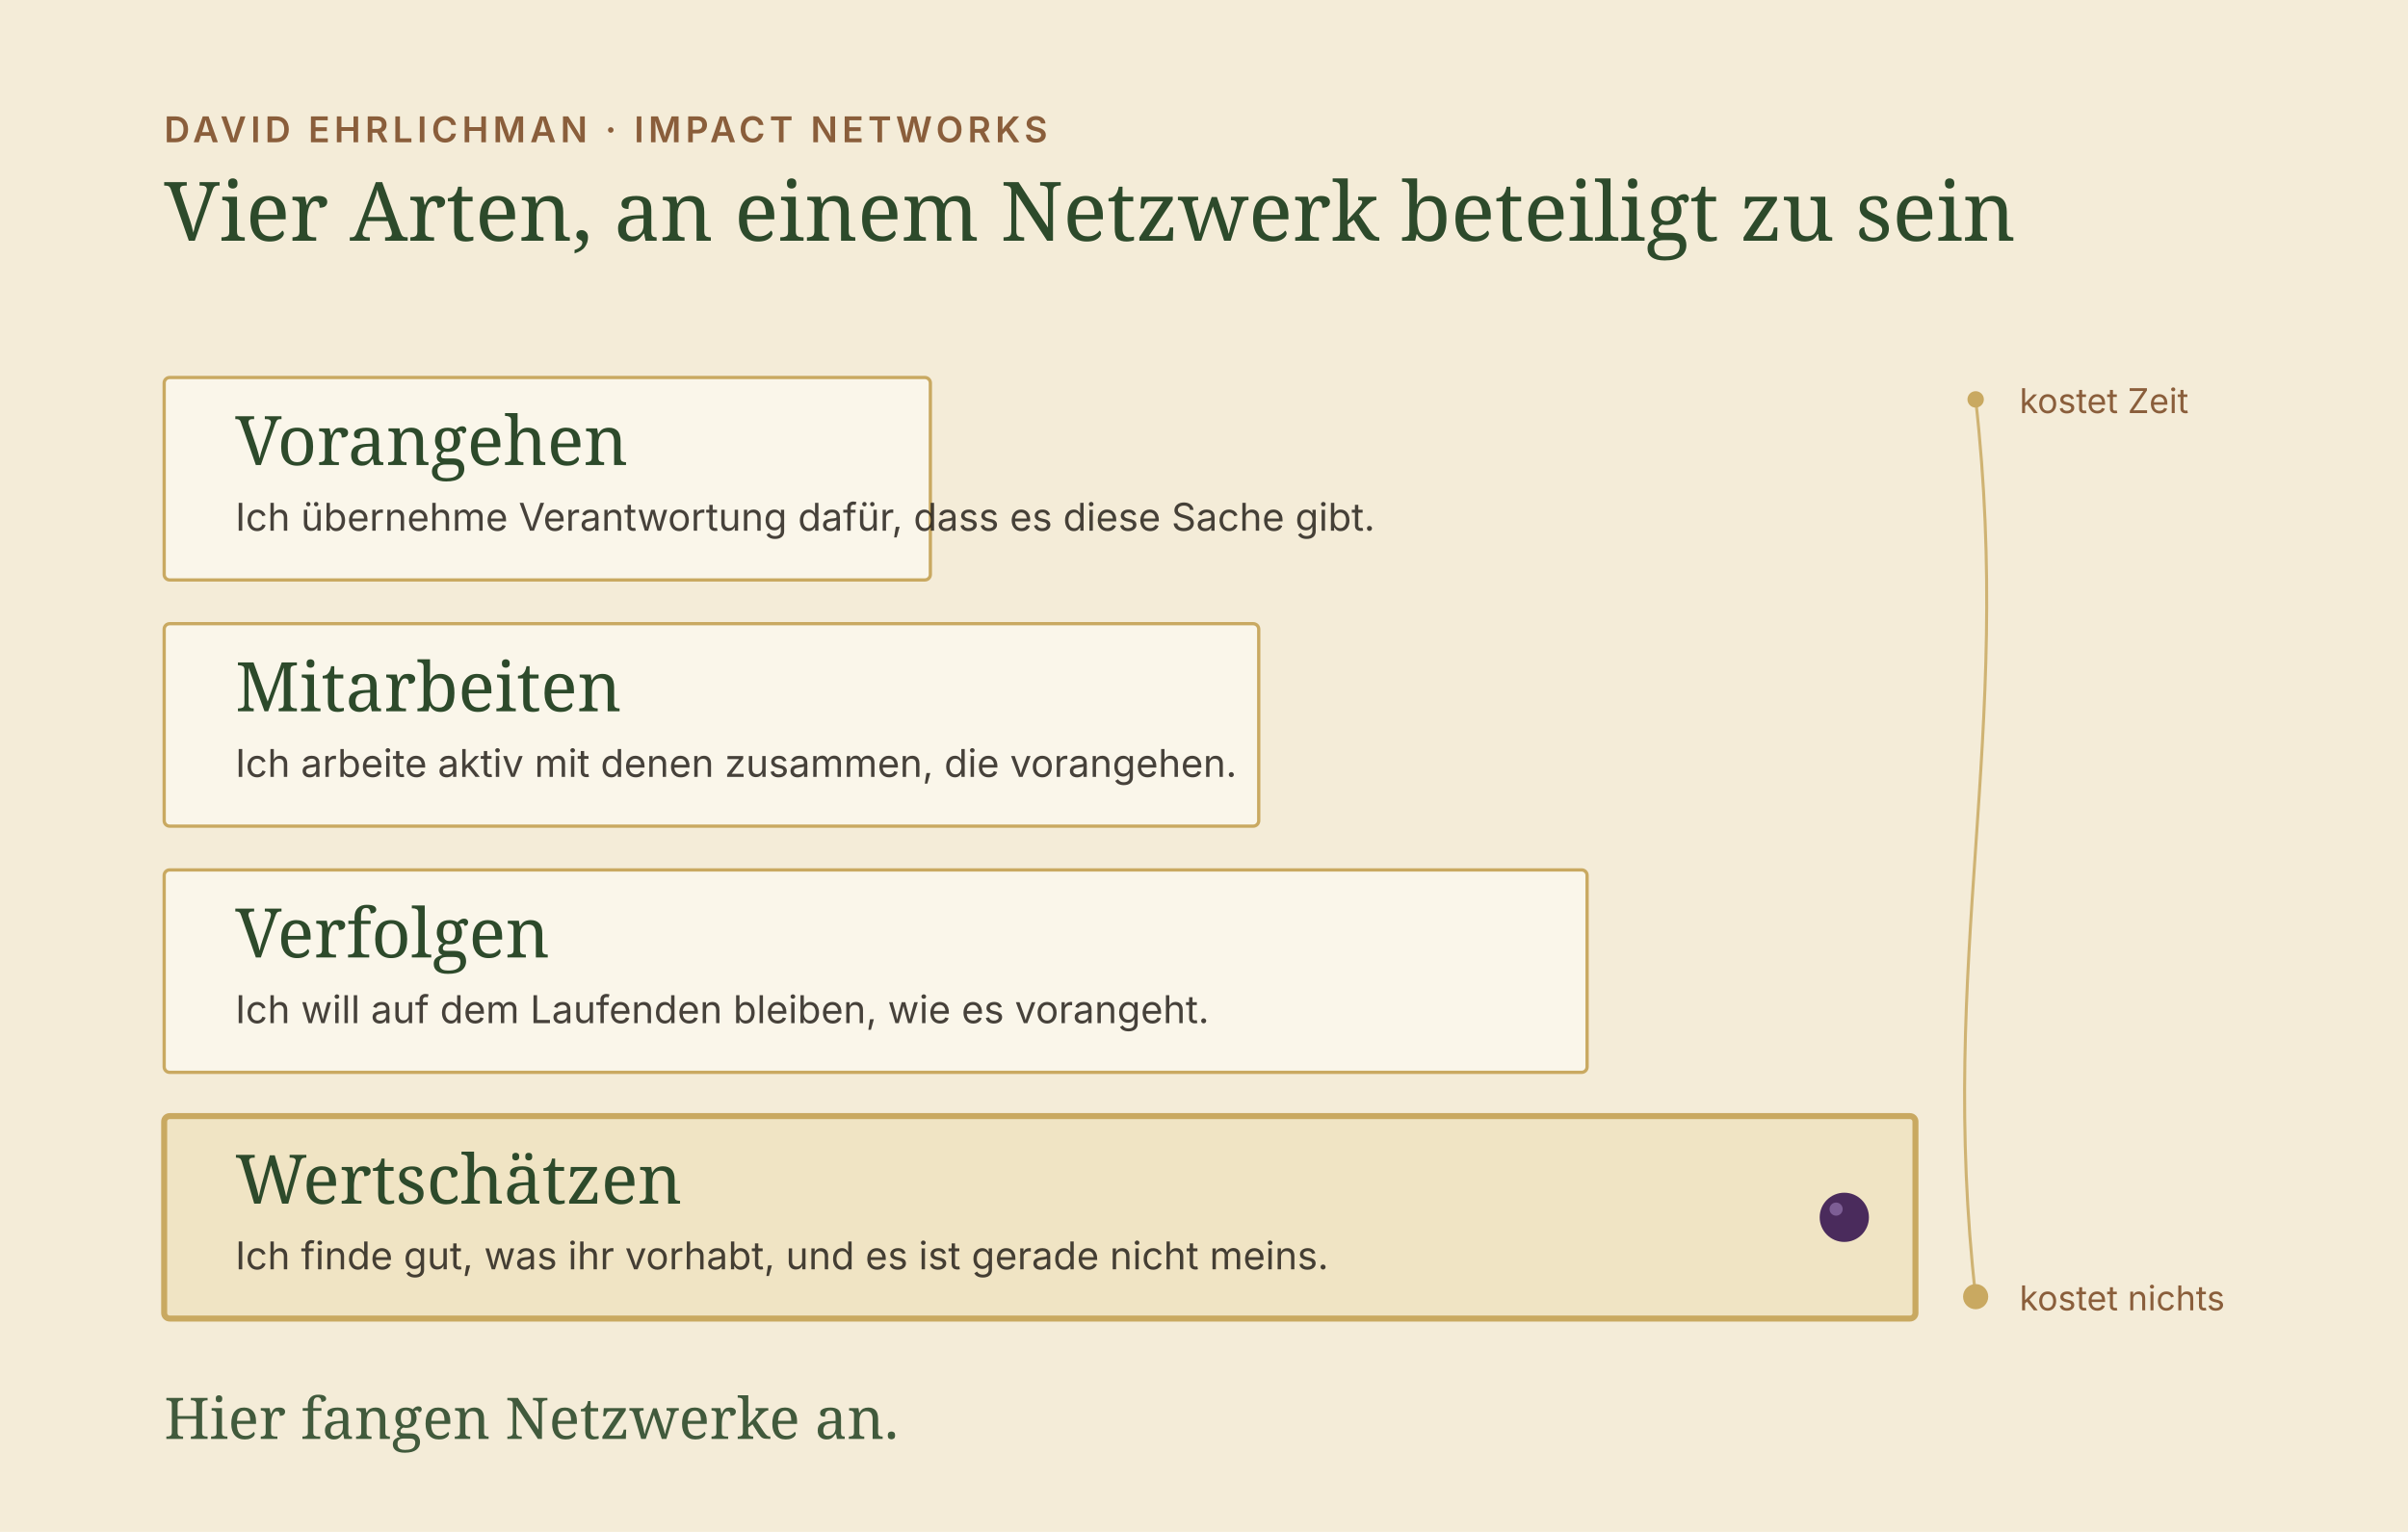
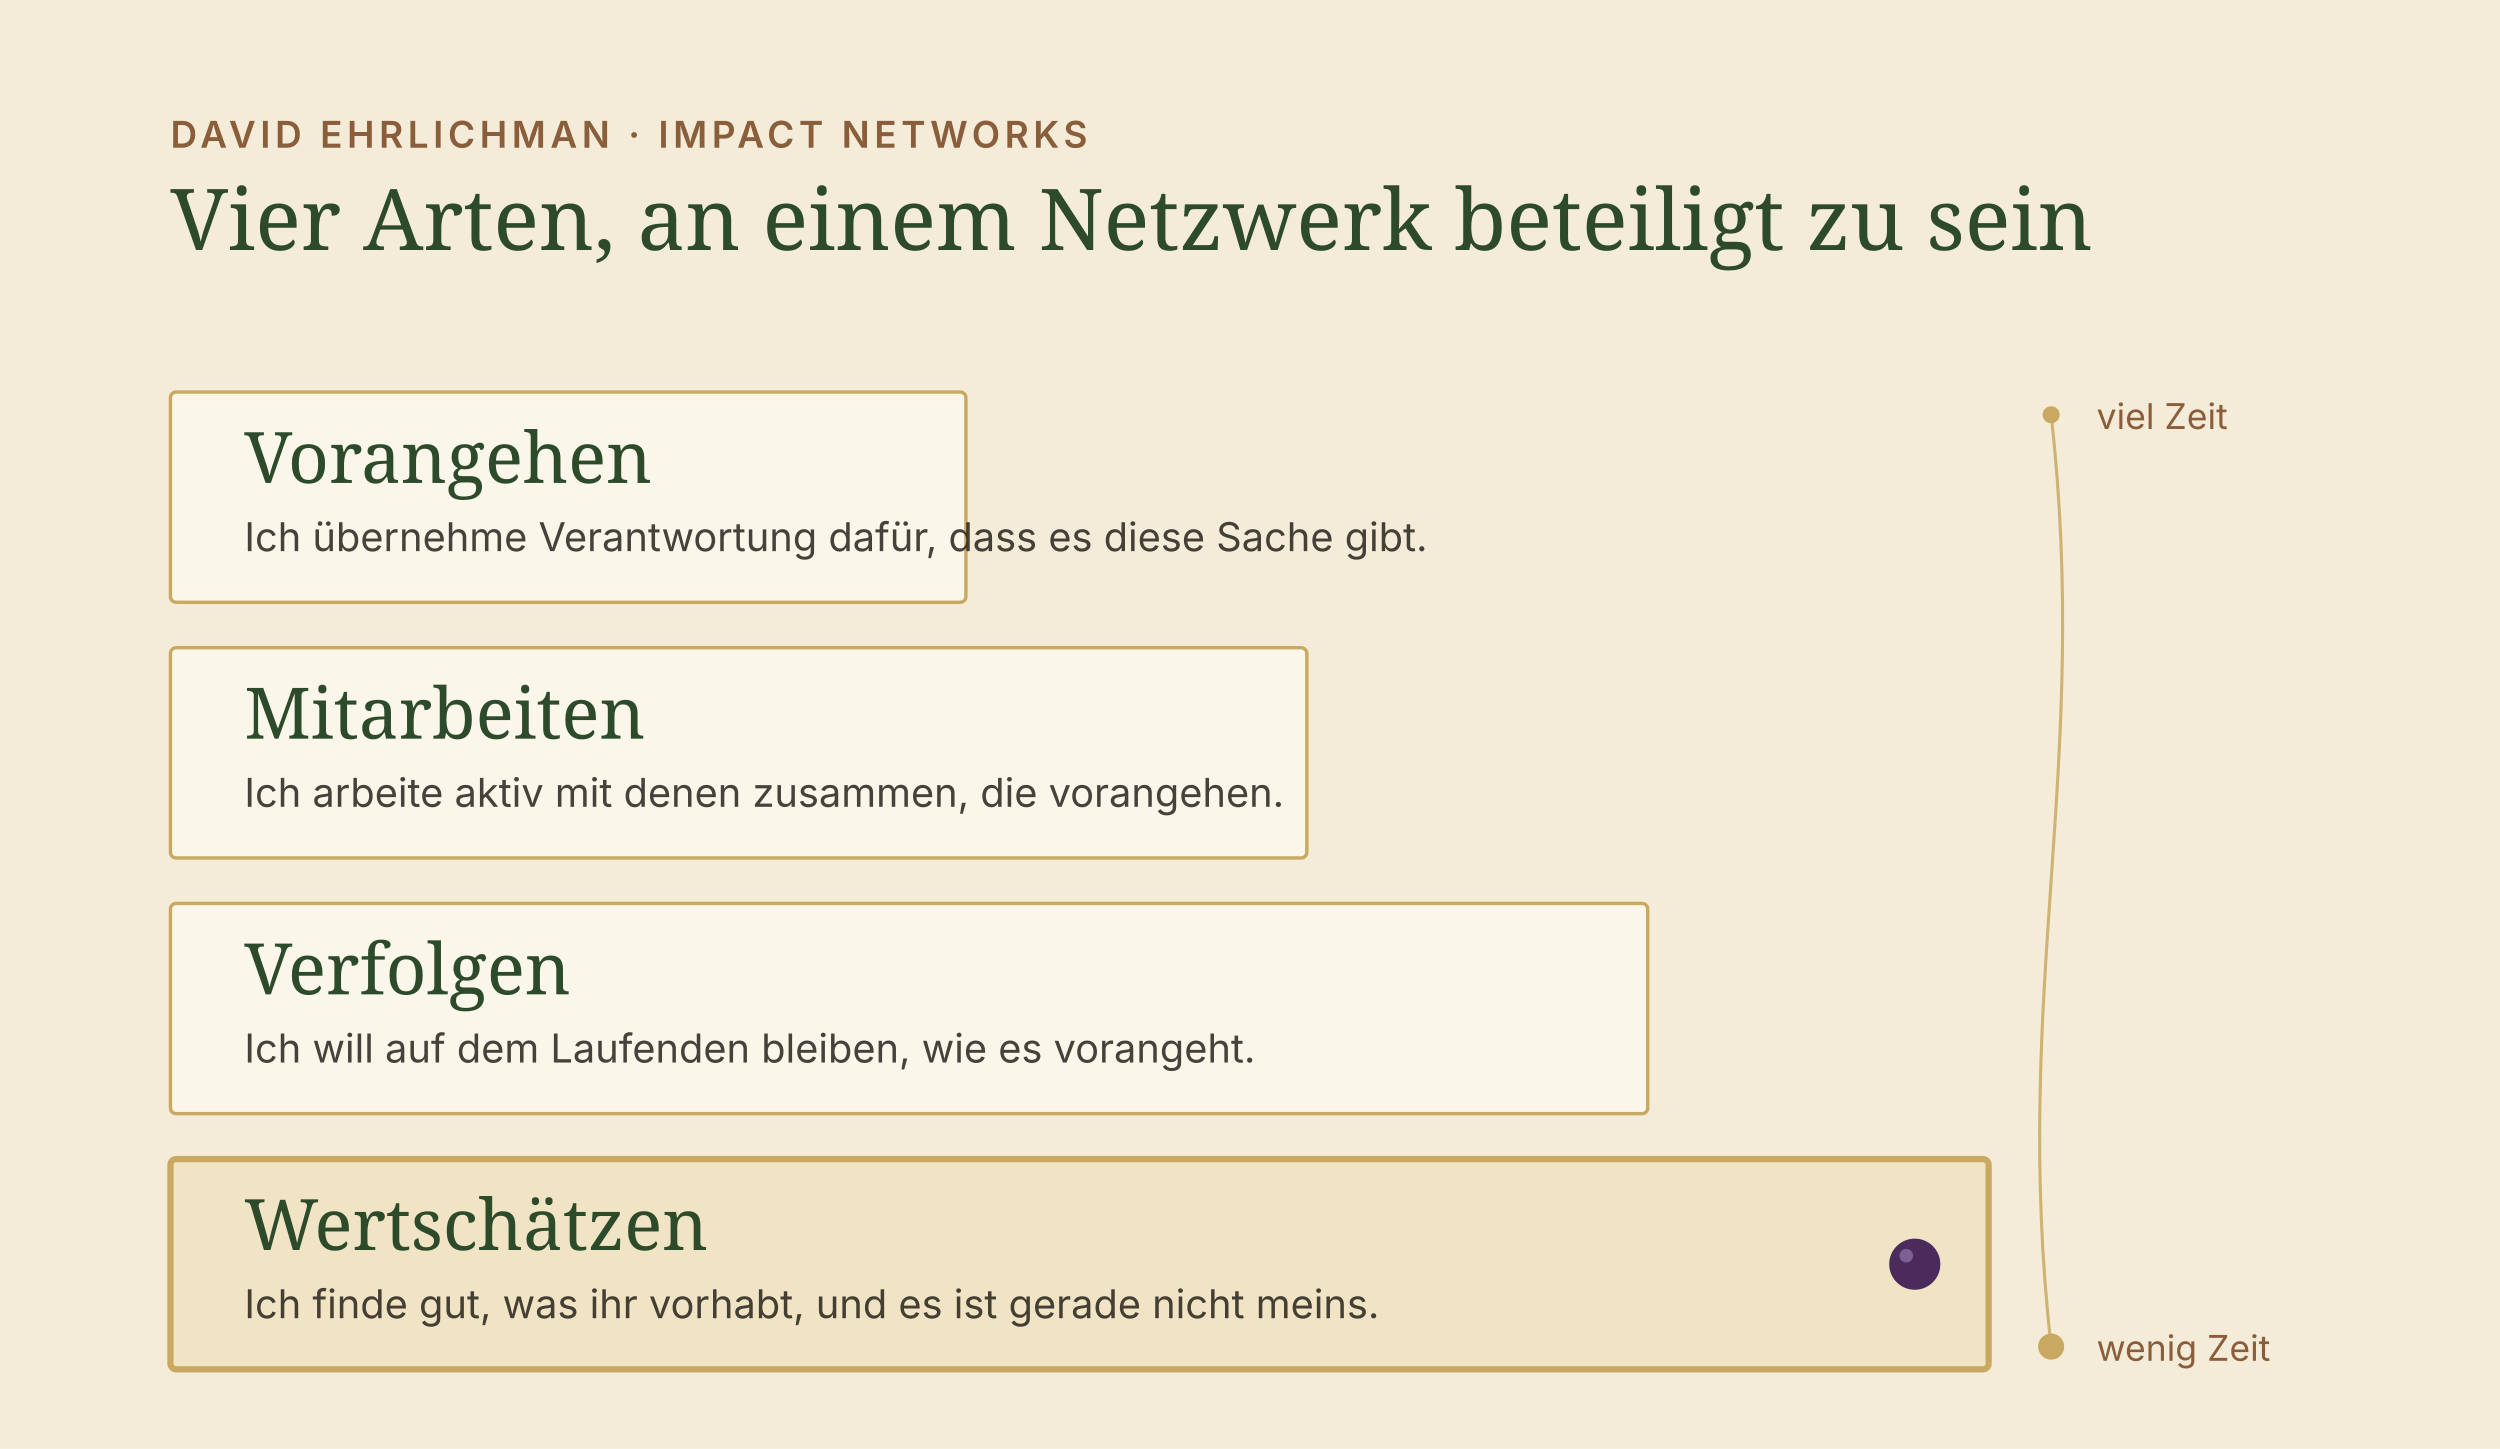
- <svg xmlns="http://www.w3.org/2000/svg" viewBox="0 0 880 560" role="img" aria-labelledby="titel beschreibung">
-   <rect width="880" height="560" fill="#F4ECD8" />
+ <svg xmlns="http://www.w3.org/2000/svg" viewBox="0 0 880 510" role="img" aria-labelledby="titel beschreibung">
+   <rect width="880" height="510" fill="#F4ECD8" />
  <text x="60" y="52" font-family="Inter, system-ui, sans-serif" font-size="13" font-weight="600" letter-spacing="1.6" fill="#8A5E3B">DAVID EHRLICHMAN · IMPACT NETWORKS</text>
  <text x="60" y="88" font-family="Cormorant Garamond, Georgia, serif" font-size="30" fill="#2D4A2B">Vier Arten, an einem Netzwerk beteiligt zu sein</text>
  <rect x="60" y="138" width="280" height="74" rx="2" fill="#FAF6EA" stroke="#C9A961" stroke-width="1.2" />
  <text x="86" y="170" font-family="Cormorant Garamond, Georgia, serif" font-size="25" fill="#2D4A2B">Vorangehen</text>
  <text x="86" y="194" font-family="Inter, system-ui, sans-serif" font-size="14" fill="#1F1A14" opacity="0.82">Ich übernehme Verantwortung dafür, dass es diese Sache gibt.</text>
  <rect x="60" y="228" width="400" height="74" rx="2" fill="#FAF6EA" stroke="#C9A961" stroke-width="1.2" />
  <text x="86" y="260" font-family="Cormorant Garamond, Georgia, serif" font-size="25" fill="#2D4A2B">Mitarbeiten</text>
  <text x="86" y="284" font-family="Inter, system-ui, sans-serif" font-size="14" fill="#1F1A14" opacity="0.82">Ich arbeite aktiv mit denen zusammen, die vorangehen.</text>
  <rect x="60" y="318" width="520" height="74" rx="2" fill="#FAF6EA" stroke="#C9A961" stroke-width="1.2" />
  <text x="86" y="350" font-family="Cormorant Garamond, Georgia, serif" font-size="25" fill="#2D4A2B">Verfolgen</text>
  <text x="86" y="374" font-family="Inter, system-ui, sans-serif" font-size="14" fill="#1F1A14" opacity="0.82">Ich will auf dem Laufenden bleiben, wie es vorangeht.</text>
  <rect x="60" y="408" width="640" height="74" rx="2" fill="#F0E4C4" stroke="#C9A961" stroke-width="2.2" />
  <text x="86" y="440" font-family="Cormorant Garamond, Georgia, serif" font-size="25" fill="#2D4A2B">Wertschätzen</text>
  <text x="86" y="464" font-family="Inter, system-ui, sans-serif" font-size="14" fill="#1F1A14" opacity="0.82">Ich finde gut, was ihr vorhabt, und es ist gerade nicht meins.</text>
  <circle cx="674" cy="445.0" r="9" fill="#4A2B5C" />
  <circle cx="671" cy="442.0" r="2.4" fill="#8E6FA8" opacity="0.75" />
  <path d="M722 146 C 736 270.0, 708 350.0, 722 474" fill="none" stroke="#C9A961" stroke-width="1.1" opacity="0.85" />
  <circle cx="722" cy="146" r="3" fill="#C9A961" />
  <circle cx="722" cy="474" r="4.6" fill="#C9A961" />
-   <text x="738" y="151" font-family="Inter, system-ui, sans-serif" font-size="12.5" fill="#8A5E3B">kostet Zeit</text>
-   <text x="738" y="479" font-family="Inter, system-ui, sans-serif" font-size="12.5" fill="#8A5E3B">kostet nichts</text>
-   <text x="60" y="526" font-family="Cormorant Garamond, Georgia, serif" font-size="21" fill="#2D4A2B" opacity="0.9">Hier fangen Netzwerke an.</text>
+   <text x="738" y="151" font-family="Inter, system-ui, sans-serif" font-size="12.5" fill="#8A5E3B">viel Zeit</text>
+   <text x="738" y="479" font-family="Inter, system-ui, sans-serif" font-size="12.5" fill="#8A5E3B">wenig Zeit</text>
</svg>
